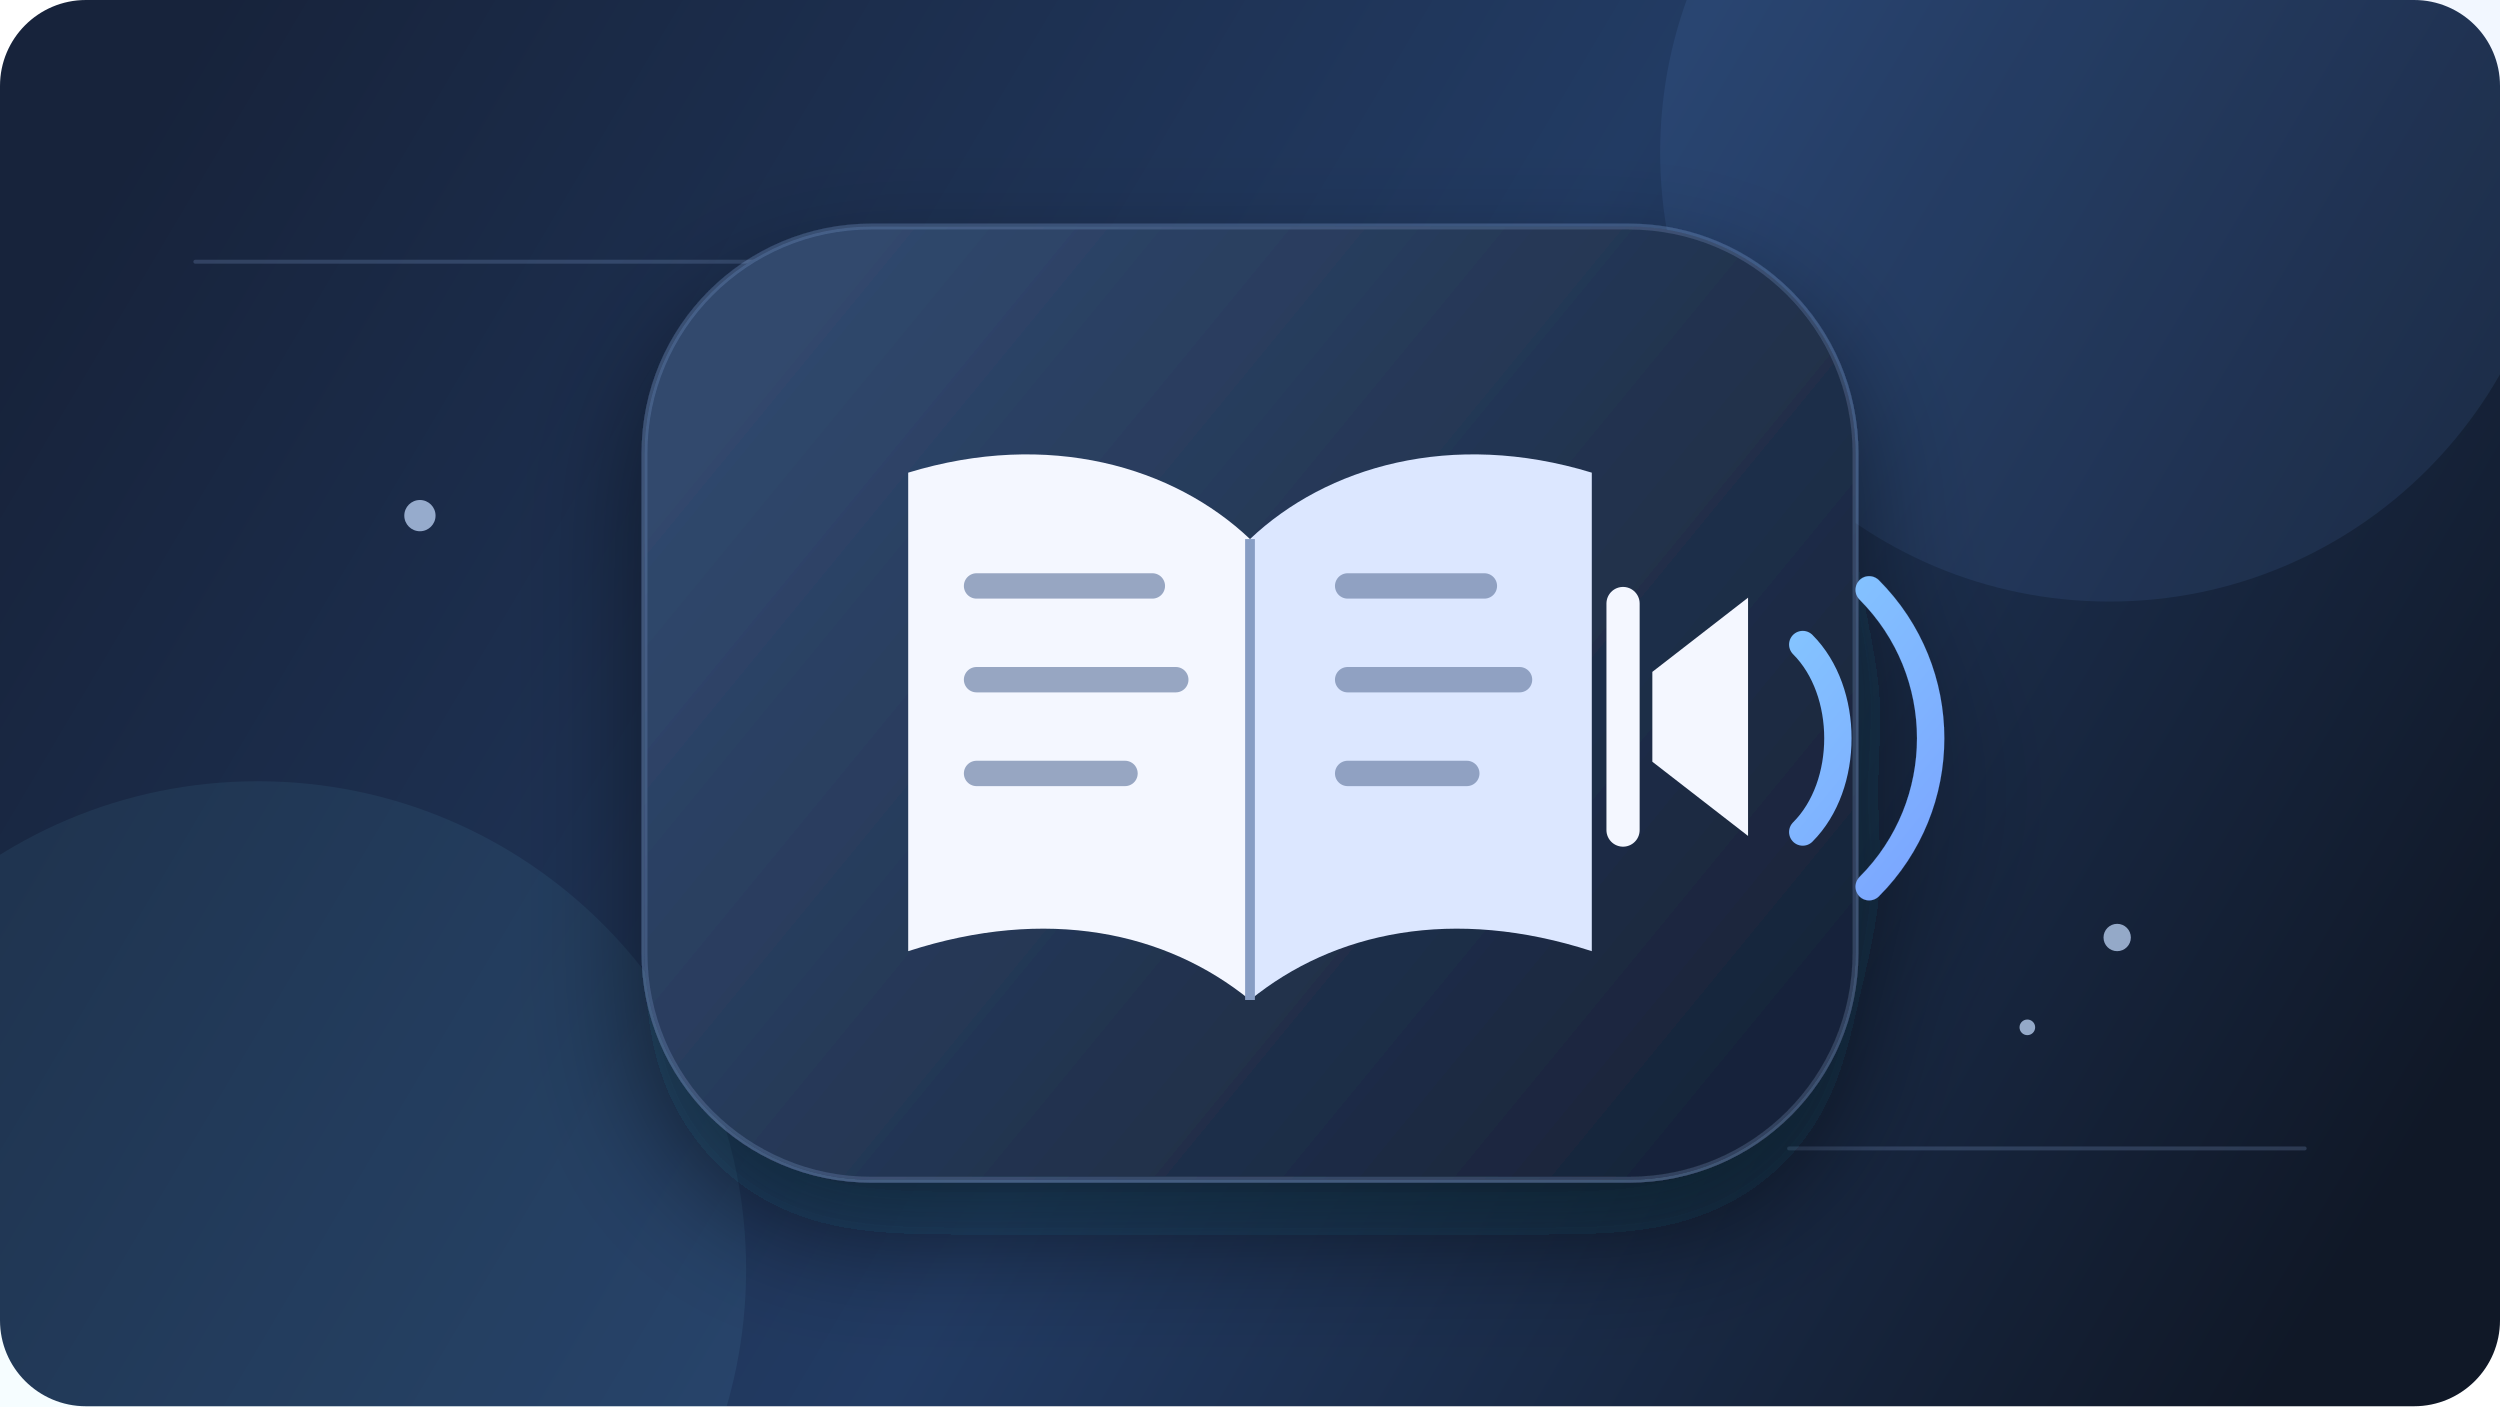
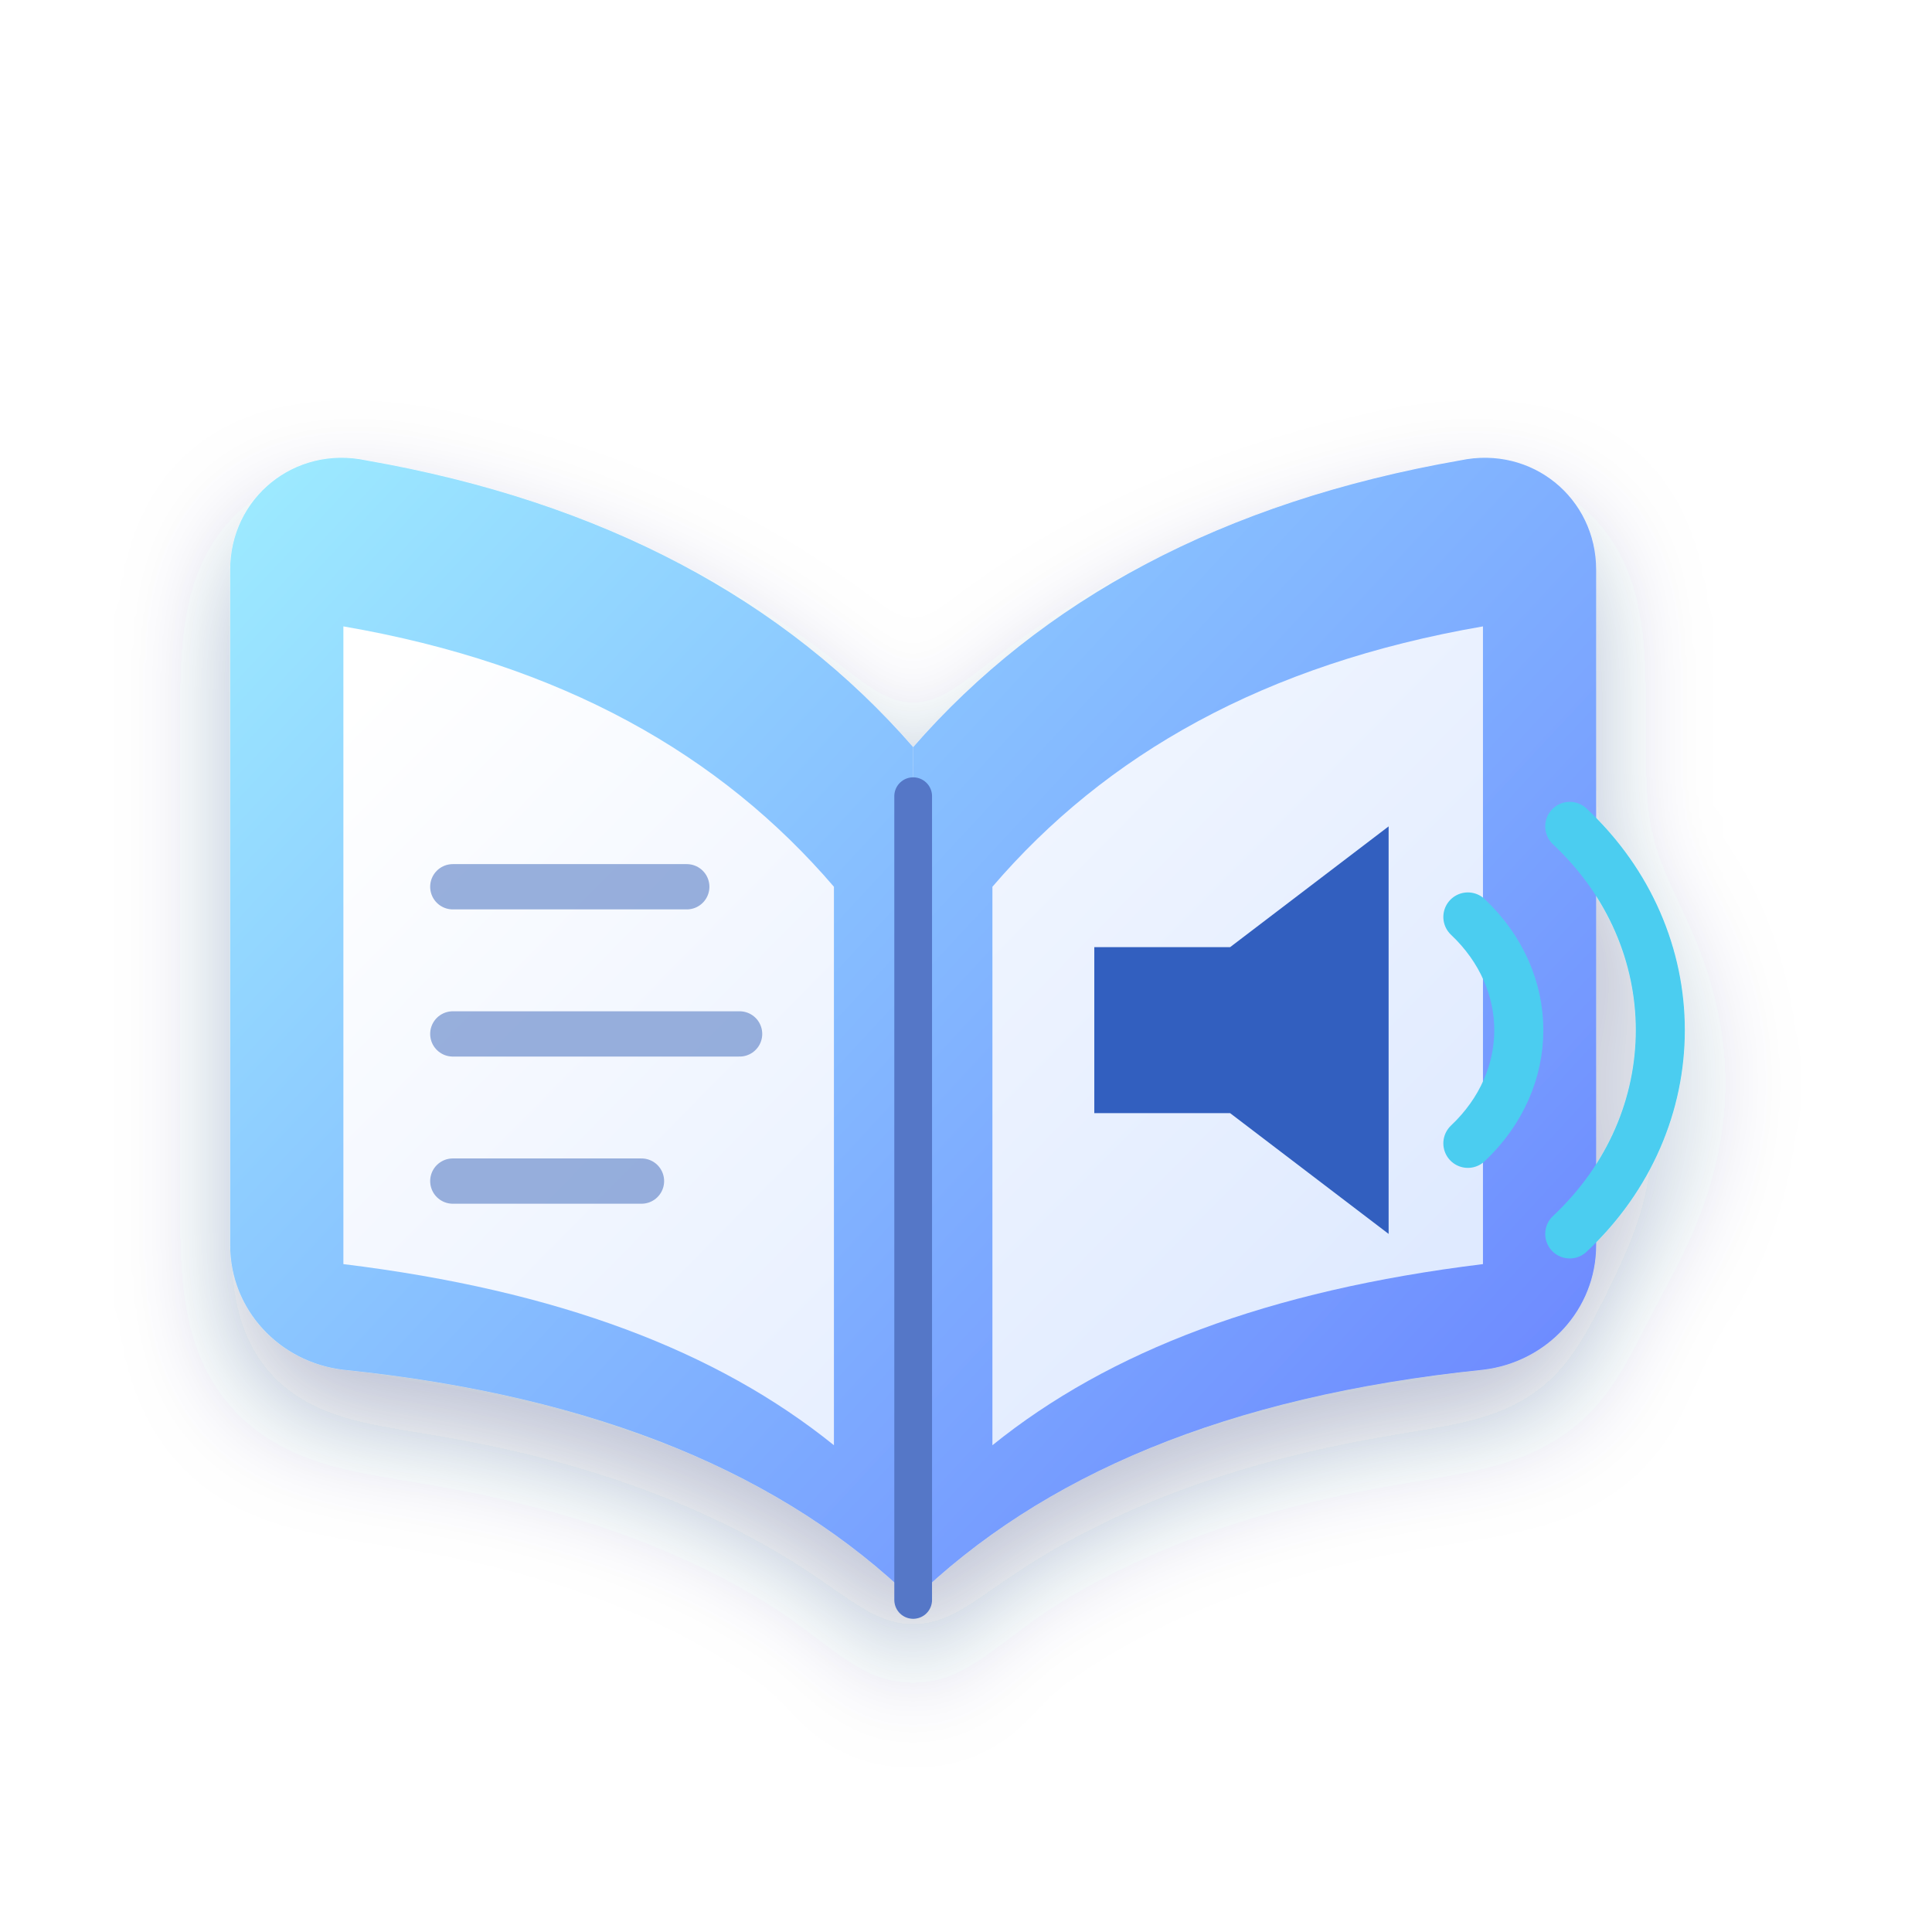
- <svg xmlns="http://www.w3.org/2000/svg" viewBox="0 0 1280 720" role="img" aria-labelledby="title description">
+ <svg xmlns="http://www.w3.org/2000/svg" viewBox="0 0 512 512" role="img" aria-labelledby="title description">
  <defs>
-     <linearGradient id="bg" x1="86" y1="40" x2="1178" y2="688" gradientUnits="userSpaceOnUse">
-       <stop stop-color="#17233b" />
-       <stop offset="0.52" stop-color="#223b63" />
-       <stop offset="1" stop-color="#101827" />
+     <linearGradient id="book" x1="72" y1="129" x2="367" y2="403" gradientUnits="userSpaceOnUse">
+       <stop stop-color="#9ce9ff" />
+       <stop offset="1" stop-color="#6e8cff" />
    </linearGradient>
-     <linearGradient id="panel" x1="400" y1="180" x2="872" y2="568" gradientUnits="userSpaceOnUse">
-       <stop stop-color="#30486d" />
-       <stop offset="1" stop-color="#18243a" />
+     <linearGradient id="page" x1="112" y1="167" x2="331" y2="383" gradientUnits="userSpaceOnUse">
+       <stop stop-color="#ffffff" />
+       <stop offset="1" stop-color="#dfeaff" />
    </linearGradient>
-     <linearGradient id="wave" x1="772" y1="270" x2="1000" y2="456" gradientUnits="userSpaceOnUse">
-       <stop stop-color="#8ee5ff" />
-       <stop offset="1" stop-color="#7aa2ff" />
-     </linearGradient>
-     <filter id="shadow" x="-30%" y="-30%" width="160%" height="160%">
-       <feDropShadow dx="0" dy="28" stdDeviation="30" flood-color="#050b17" flood-opacity=".52" />
+     <filter id="shadow" x="-20%" y="-20%" width="150%" height="160%">
+       <feDropShadow dx="0" dy="14" stdDeviation="14" flood-color="#17366f" flood-opacity=".3" />
    </filter>
  </defs>
-   <rect width="1280" height="720" rx="44" fill="url(#bg)" />
-   <circle cx="1080" cy="78" r="230" fill="#6ea8ff" opacity=".09" />
-   <circle cx="132" cy="650" r="250" fill="#76e6ff" opacity=".07" />
-   <path d="M100 134h310M916 588h264" stroke="#a9c8ff" stroke-width="2" stroke-linecap="round" opacity=".18" />
  <g filter="url(#shadow)">
-     <rect x="330" y="116" width="620" height="488" rx="116" fill="url(#panel)" stroke="#aac8ff" stroke-opacity=".18" stroke-width="3" />
-     <path d="M465 242c72-22 136-3 175 34v236c-43-35-104-48-175-25V242Z" fill="#f4f7ff" />
-     <path d="M815 242c-72-22-136-3-175 34v236c43-35 104-48 175-25V242Z" fill="#dce7ff" />
-     <path d="M640 276v236" stroke="#879dc4" stroke-width="5" />
-     <path d="M500 300h90M500 348h102M500 396h76M690 300h70M690 348h88M690 396h61" stroke="#7387ab" stroke-width="13" stroke-linecap="round" opacity=".72" />
-     <path d="M831 309v116" stroke="#f4f7ff" stroke-width="17" stroke-linecap="round" />
-     <path d="m846 344 49-38v122l-49-38" fill="#f4f7ff" />
-     <path d="M923 330c24 24 24 72 0 96M957 302c42 42 42 110 0 152" fill="none" stroke="url(#wave)" stroke-width="14" stroke-linecap="round" />
-   </g>
-   <g fill="#c5dcff" opacity=".72">
-     <circle cx="215" cy="264" r="8" />
-     <circle cx="1084" cy="480" r="7" />
-     <circle cx="1038" cy="526" r="4" />
+     <path d="M61 151c0-19 17-33 36-29 63 11 111 37 145 76v226c-34-33-83-54-151-61-17-2-30-16-30-33V151Z" fill="url(#book)" />
+     <path d="M242 198c34-39 82-65 145-76 19-4 36 10 36 29v179c0 17-13 31-30 33-68 7-117 28-151 61V198Z" fill="url(#book)" />
+     <path d="M91 166c58 10 100 34 130 69v148c-31-25-73-41-130-48V166Z" fill="url(#page)" />
+     <path d="M393 166c-58 10-100 34-130 69v148c31-25 73-41 130-48V166Z" fill="url(#page)" />
+     <path d="M242 211v213" fill="none" stroke="#5477c7" stroke-width="10" stroke-linecap="round" />
+     <path d="M120 235h62M120 274h76M120 313h50" fill="none" stroke="#7795d0" stroke-width="12" stroke-linecap="round" opacity=".75" />
+     <path d="M290 251h36l42-32v108l-42-32h-36v-44Z" fill="#315fbf" />
+     <path d="M389 243c18 17 18 43 0 60M416 219c32 30 32 78 0 108" fill="none" stroke="#4ccdf0" stroke-width="13" stroke-linecap="round" />
  </g>
</svg>
